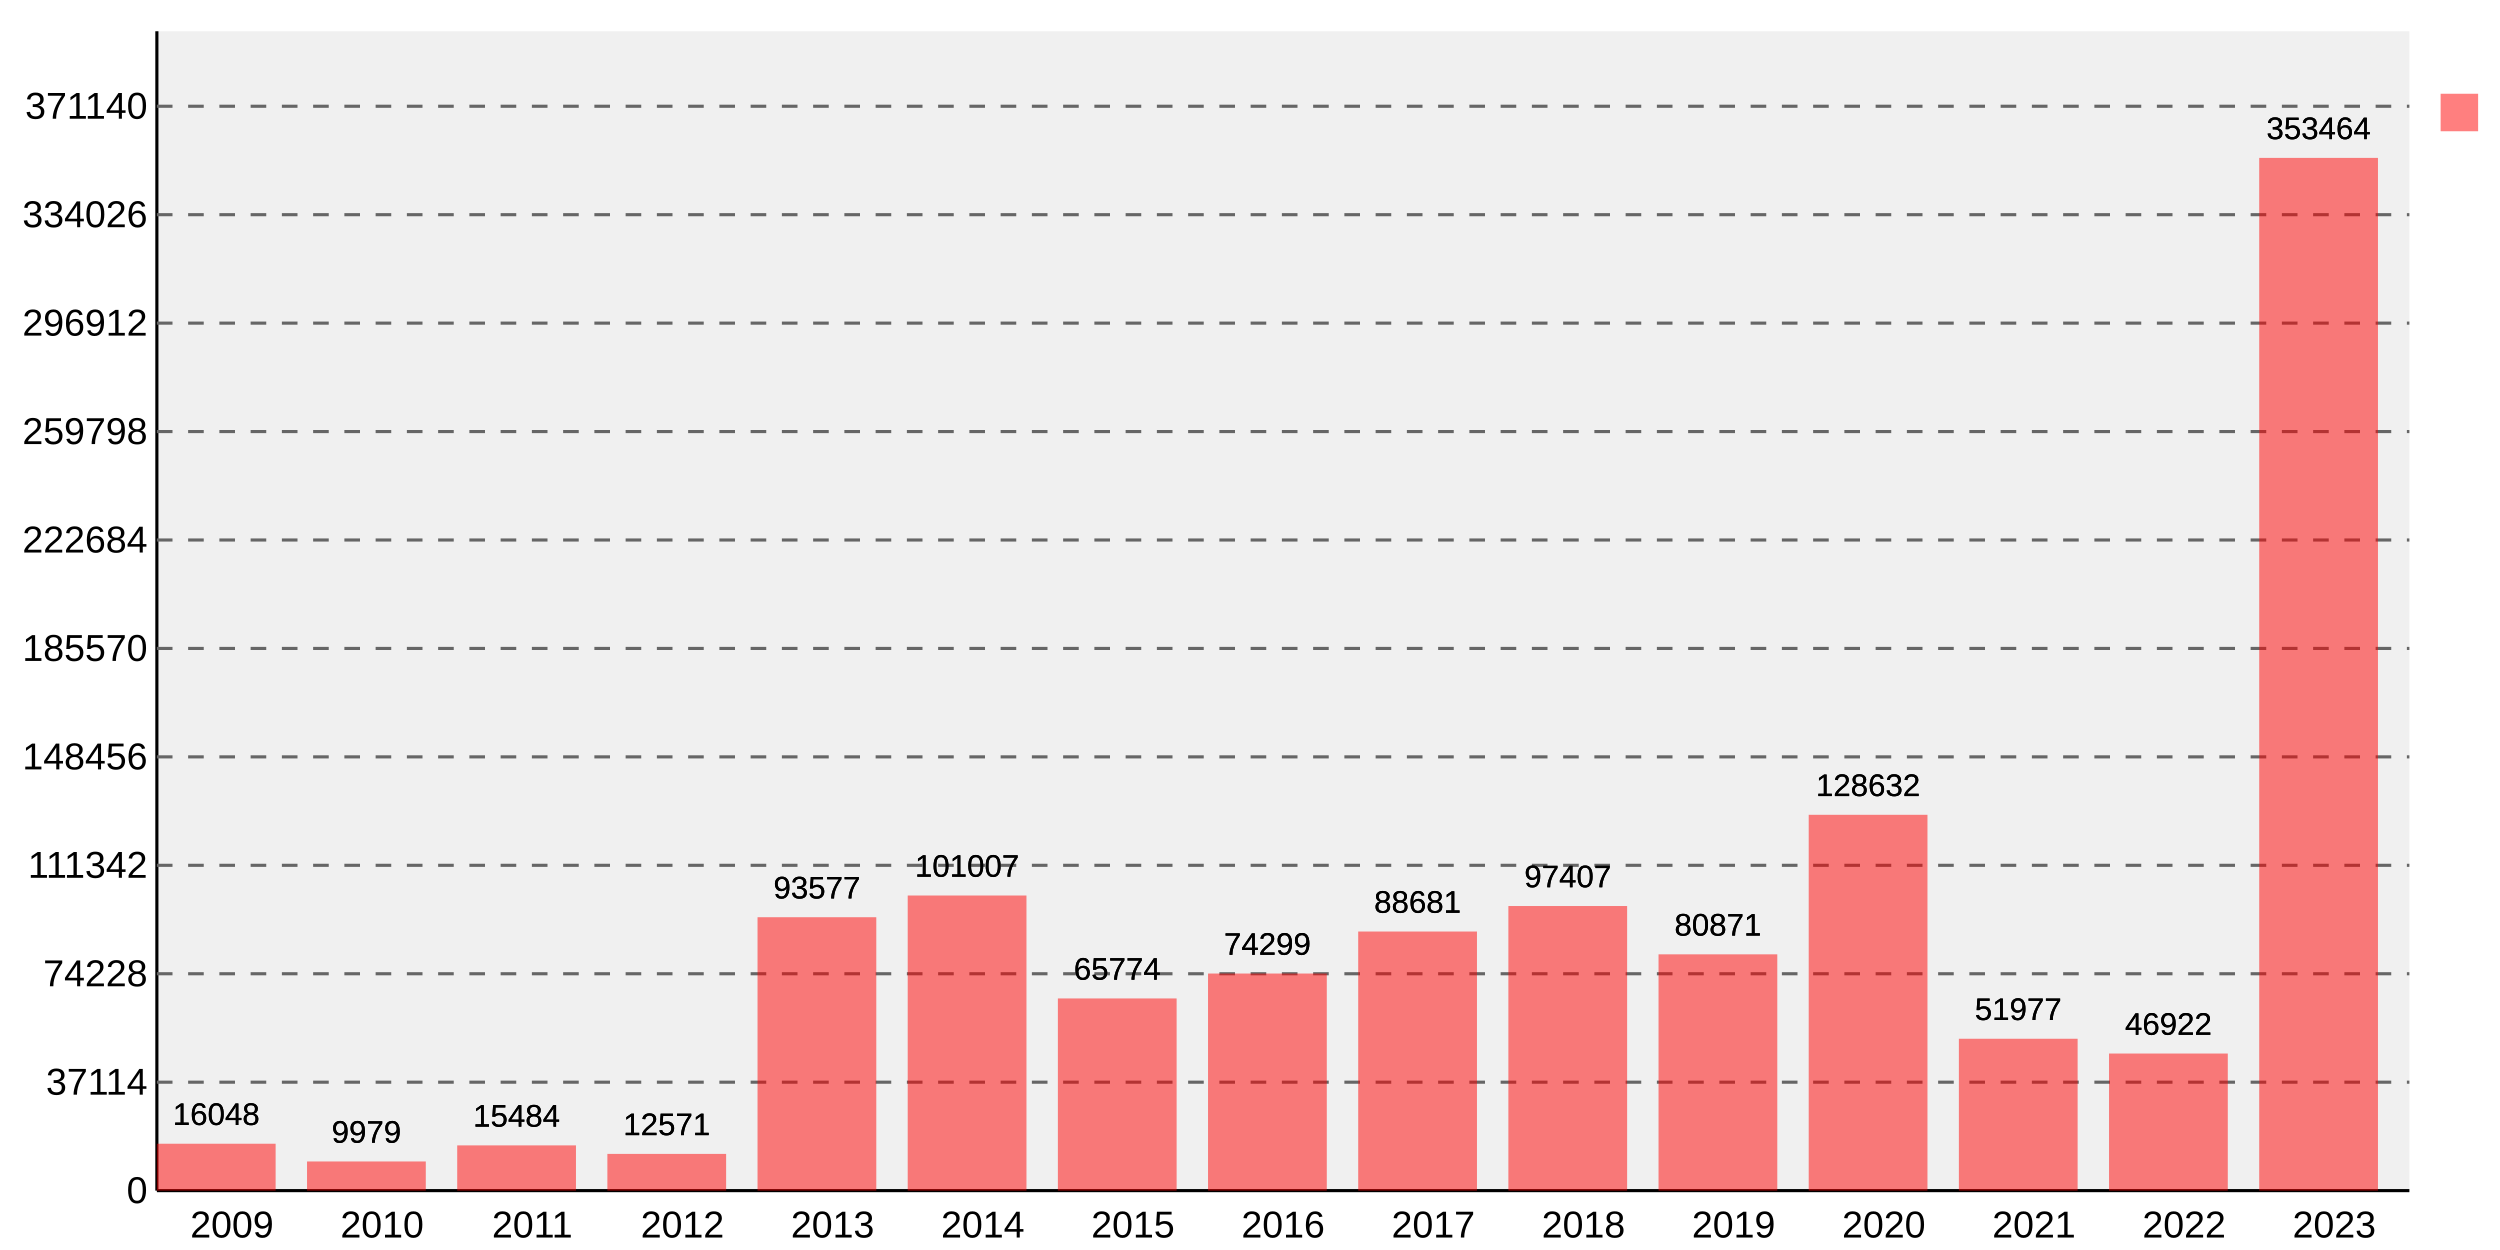
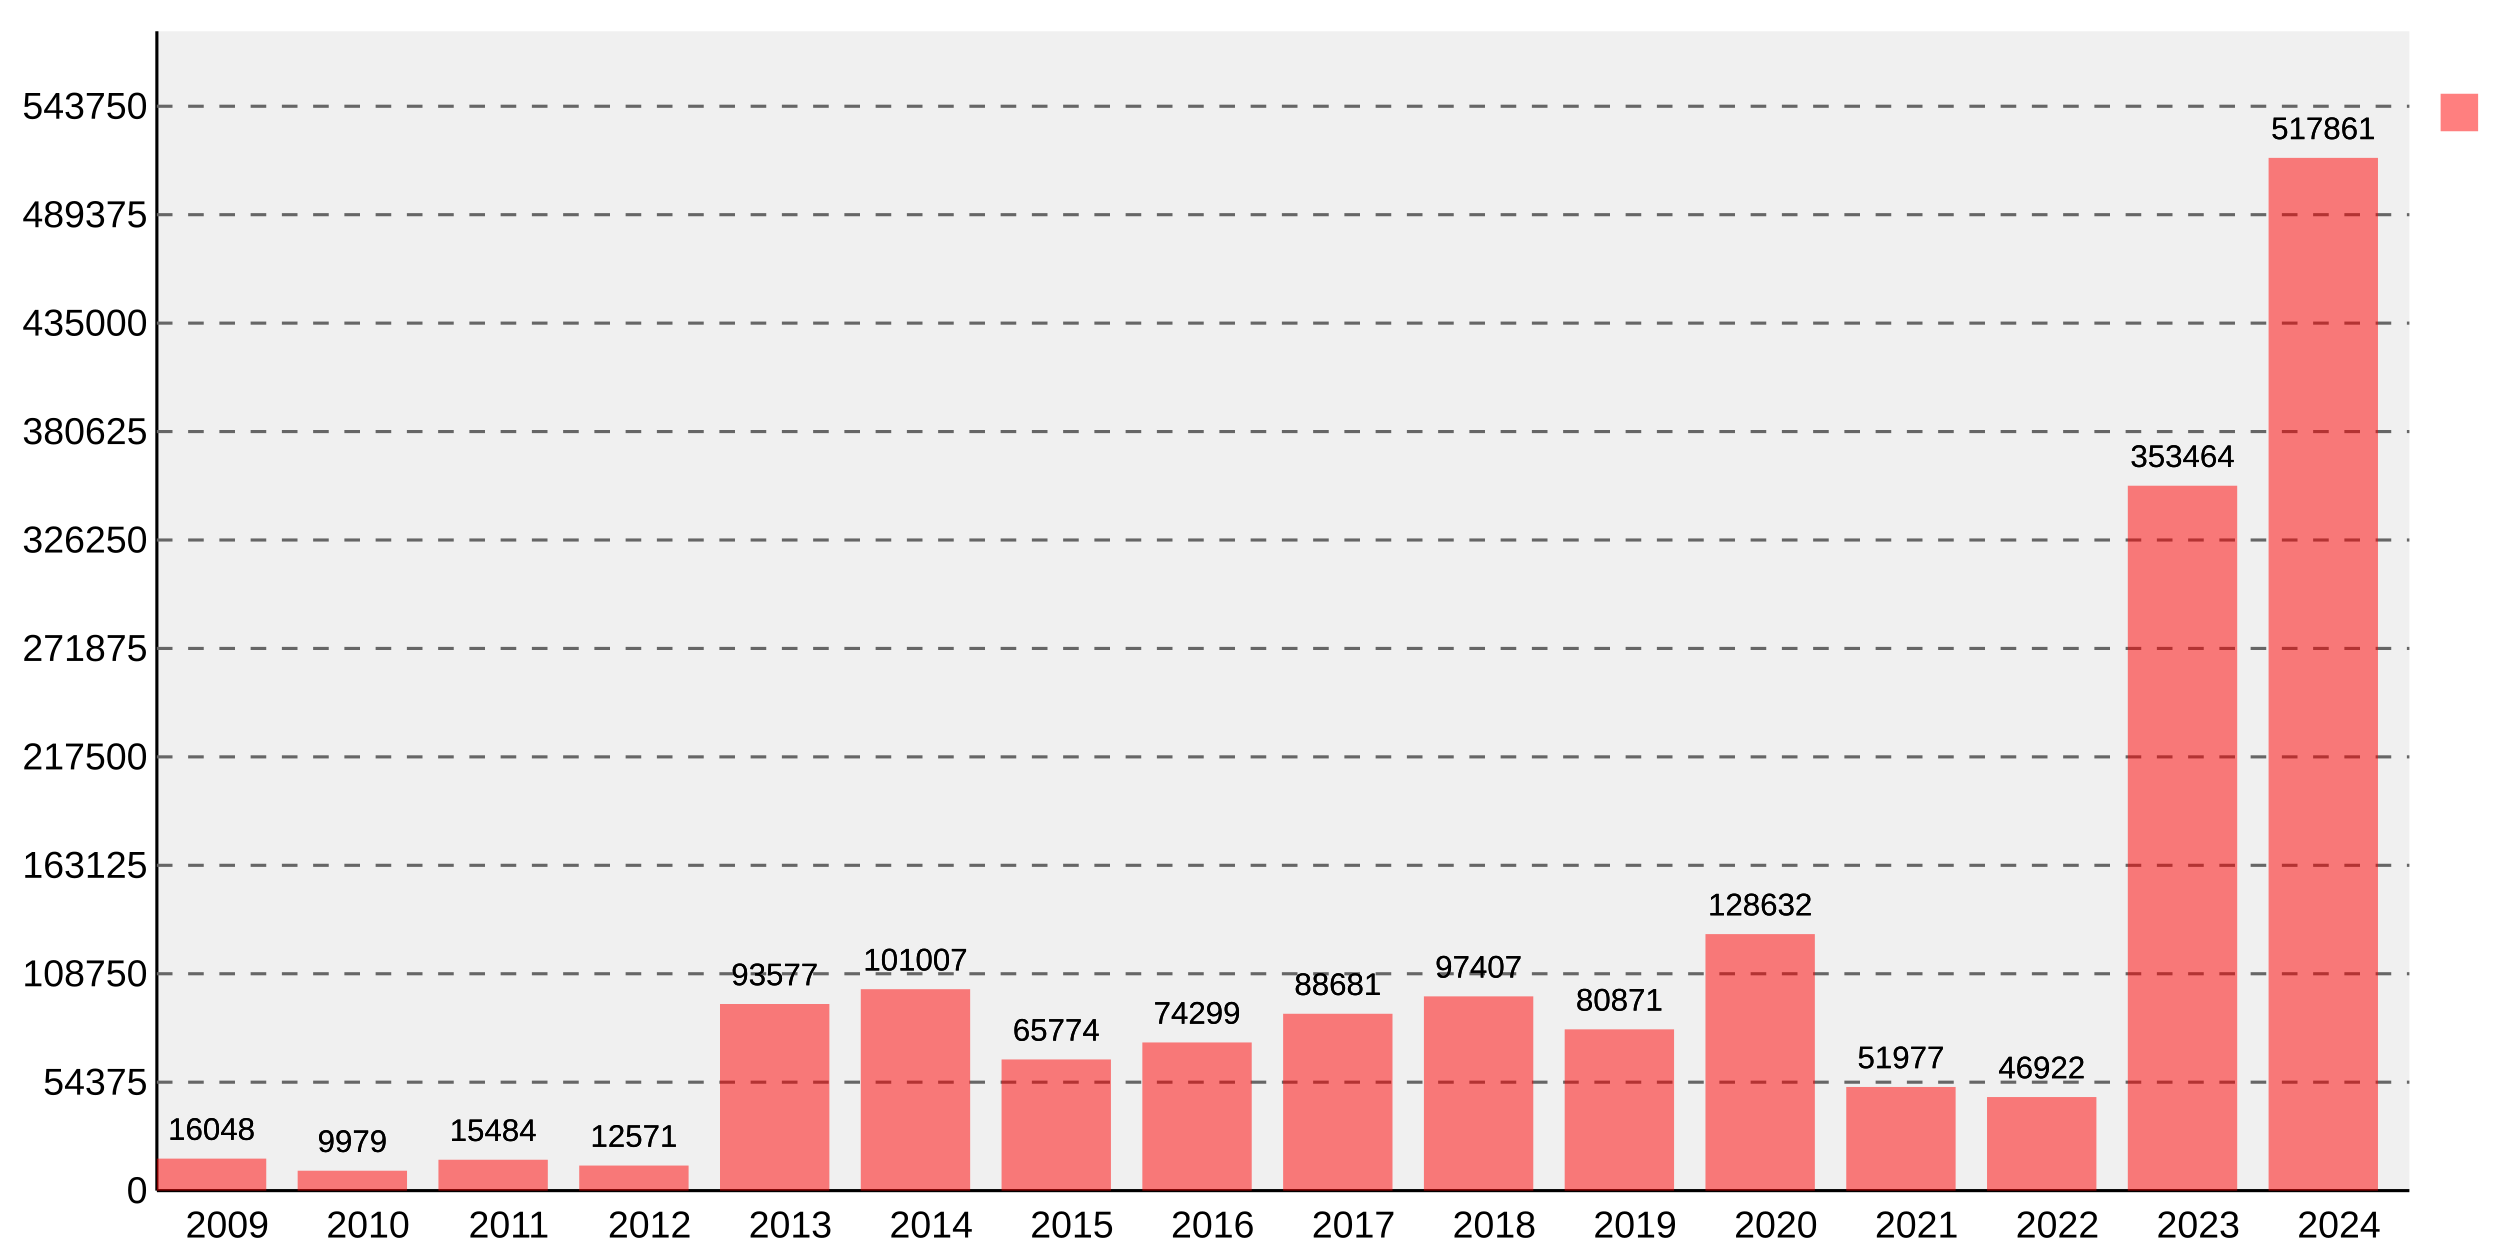
<svg xmlns="http://www.w3.org/2000/svg" viewBox="0 0 800 400">
  <defs>
    <style type="text/css">/*
Base styles for svg.charts.Graph
*/
.svgBackground {
    fill: #fff
    }
.graphBackground {
    fill: #f0f0f0
    }
/* graphs titles */
.mainTitle {
    text-anchor: middle;
    fill: #000;
    font-size: 16px;
    font-family: "Arial", sans-serif;
    font-weight: normal
    }
.subTitle {
    text-anchor: middle;
    fill: #999;
    font-size: 14px;
    font-family: "Arial", sans-serif;
    font-weight: normal
    }
.axis {
    stroke: #000;
    stroke-width: 1px
    }
.guideLines {
    stroke: #666;
    stroke-width: 1px;
    stroke-dasharray: 5, 5
    }
.xAxisLabels {
    text-anchor: middle;
    fill: #000;
    font-size: 12px;
    font-family: "Arial", sans-serif;
    font-weight: normal
    }
.yAxisLabels {
    text-anchor: end;
    fill: #000;
    font-size: 12px;
    font-family: "Arial", sans-serif;
    font-weight: normal
    }
.xAxisTitle {
    text-anchor: middle;
    fill: #f00;
    font-size: 14px;
    font-family: "Arial", sans-serif;
    font-weight: normal
    }
.yAxisTitle {
    fill: #f00;
    text-anchor: middle;
    font-size: 14px;
    font-family: "Arial", sans-serif;
    font-weight: normal
    }
.dataPointLabel {
    fill: #000;
    text-anchor: middle;
    font-size: 10px;
    font-family: "Arial", sans-serif;
    font-weight: normal
    }
.staggerGuideLine {
    fill: none;
    stroke: #000;
    stroke-width: 0.5px
    }
.keyText {
    fill: #000;
    text-anchor: start;
    font-size: 10px;
    font-family: "Arial", sans-serif;
    font-weight: normal
    }
/*
default fill styles for multiple datasets (probably only use a single
dataset on this graph though)
*/
.key1, .fill1 {
    fill: #f00;
    fill-opacity: 0.5;
    stroke: none;
    stroke-width: 0.5px
    }
.key2, .fill2 {
    fill: #00f;
    fill-opacity: 0.5;
    stroke: none;
    stroke-width: 1px
    }
.key3, .fill3 {
    fill: #0f0;
    fill-opacity: 0.5;
    stroke: none;
    stroke-width: 1px
    }
.key4, .fill4 {
    fill: #fc0;
    fill-opacity: 0.5;
    stroke: none;
    stroke-width: 1px
    }
.key5, .fill5 {
    fill: #0cf;
    fill-opacity: 0.5;
    stroke: none;
    stroke-width: 1px
    }
.key6, .fill6 {
    fill: #f0f;
    fill-opacity: 0.5;
    stroke: none;
    stroke-width: 1px
    }
.key7, .fill7 {
    fill: #0ff;
    fill-opacity: 0.5;
    stroke: none;
    stroke-width: 1px
    }
.key8, .fill8 {
    fill: #ff0;
    fill-opacity: 0.5;
    stroke: none;
    stroke-width: 1px
    }
.key9, .fill9 {
    fill: #c66;
    fill-opacity: 0.5;
    stroke: none;
    stroke-width: 1px
    }
.key10, .fill10 {
    fill: #639;
    fill-opacity: 0.5;
    stroke: none;
    stroke-width: 1px
    }
.key11, .fill11 {
    fill: #390;
    fill-opacity: 0.5;
    stroke: none;
    stroke-width: 1px
    }
.key12, .fill12 {
    fill: #96F;
    fill-opacity: 0.5;
    stroke: none;
    stroke-width: 1px
    }</style>
  </defs>
  <rect width="800" height="400" x="0" y="0" class="svgBackground" />
  <g transform="translate (50.2 10)">
    <rect x="0" y="0" width="720.8" height="371" class="graphBackground" />
    <path d="M 0 0 v371" class="axis" id="xAxis" />
    <path d="M 0 371 h720.8" class="axis" id="yAxis" />
-     <text class="xAxisLabels" x="24.027" y="386" style="text-anchor: middle">2009</text>
-     <text class="xAxisLabels" x="72.08" y="386" style="text-anchor: middle">2010</text>
-     <text class="xAxisLabels" x="120.133" y="386" style="text-anchor: middle">2011</text>
-     <text class="xAxisLabels" x="168.187" y="386" style="text-anchor: middle">2012</text>
-     <text class="xAxisLabels" x="216.24" y="386" style="text-anchor: middle">2013</text>
-     <text class="xAxisLabels" x="264.293" y="386" style="text-anchor: middle">2014</text>
-     <text class="xAxisLabels" x="312.347" y="386" style="text-anchor: middle">2015</text>
-     <text class="xAxisLabels" x="360.4" y="386" style="text-anchor: middle">2016</text>
-     <text class="xAxisLabels" x="408.453" y="386" style="text-anchor: middle">2017</text>
-     <text class="xAxisLabels" x="456.507" y="386" style="text-anchor: middle">2018</text>
-     <text class="xAxisLabels" x="504.56" y="386" style="text-anchor: middle">2019</text>
-     <text class="xAxisLabels" x="552.613" y="386" style="text-anchor: middle">2020</text>
-     <text class="xAxisLabels" x="600.667" y="386" style="text-anchor: middle">2021</text>
-     <text class="xAxisLabels" x="648.72" y="386" style="text-anchor: middle">2022</text>
-     <text class="xAxisLabels" x="696.773" y="386" style="text-anchor: middle">2023</text>
+     <text class="xAxisLabels" x="22.525" y="386" style="text-anchor: middle">2009</text>
+     <text class="xAxisLabels" x="67.575" y="386" style="text-anchor: middle">2010</text>
+     <text class="xAxisLabels" x="112.625" y="386" style="text-anchor: middle">2011</text>
+     <text class="xAxisLabels" x="157.675" y="386" style="text-anchor: middle">2012</text>
+     <text class="xAxisLabels" x="202.725" y="386" style="text-anchor: middle">2013</text>
+     <text class="xAxisLabels" x="247.775" y="386" style="text-anchor: middle">2014</text>
+     <text class="xAxisLabels" x="292.825" y="386" style="text-anchor: middle">2015</text>
+     <text class="xAxisLabels" x="337.875" y="386" style="text-anchor: middle">2016</text>
+     <text class="xAxisLabels" x="382.925" y="386" style="text-anchor: middle">2017</text>
+     <text class="xAxisLabels" x="427.975" y="386" style="text-anchor: middle">2018</text>
+     <text class="xAxisLabels" x="473.025" y="386" style="text-anchor: middle">2019</text>
+     <text class="xAxisLabels" x="518.075" y="386" style="text-anchor: middle">2020</text>
+     <text class="xAxisLabels" x="563.125" y="386" style="text-anchor: middle">2021</text>
+     <text class="xAxisLabels" x="608.175" y="386" style="text-anchor: middle">2022</text>
+     <text class="xAxisLabels" x="653.225" y="386" style="text-anchor: middle">2023</text>
+     <text class="xAxisLabels" x="698.275" y="386" style="text-anchor: middle">2024</text>
    <text class="yAxisLabels" x="-3" y="375.0" style="text-anchor: end">0</text>
-     <text class="yAxisLabels" x="-3" y="340.3" style="text-anchor: end">37114</text>
-     <text class="yAxisLabels" x="-3" y="305.6" style="text-anchor: end">74228</text>
-     <text class="yAxisLabels" x="-3" y="270.9" style="text-anchor: end">111342</text>
-     <text class="yAxisLabels" x="-3" y="236.2" style="text-anchor: end">148456</text>
-     <text class="yAxisLabels" x="-3" y="201.5" style="text-anchor: end">185570</text>
-     <text class="yAxisLabels" x="-3" y="166.8" style="text-anchor: end">222684</text>
-     <text class="yAxisLabels" x="-3" y="132.1" style="text-anchor: end">259798</text>
-     <text class="yAxisLabels" x="-3" y="97.4" style="text-anchor: end">296912</text>
-     <text class="yAxisLabels" x="-3" y="62.7" style="text-anchor: end">334026</text>
-     <text class="yAxisLabels" x="-3" y="28.0" style="text-anchor: end">371140</text>
+     <text class="yAxisLabels" x="-3" y="340.3" style="text-anchor: end">54375</text>
+     <text class="yAxisLabels" x="-3" y="305.6" style="text-anchor: end">108750</text>
+     <text class="yAxisLabels" x="-3" y="270.9" style="text-anchor: end">163125</text>
+     <text class="yAxisLabels" x="-3" y="236.2" style="text-anchor: end">217500</text>
+     <text class="yAxisLabels" x="-3" y="201.5" style="text-anchor: end">271875</text>
+     <text class="yAxisLabels" x="-3" y="166.8" style="text-anchor: end">326250</text>
+     <text class="yAxisLabels" x="-3" y="132.1" style="text-anchor: end">380625</text>
+     <text class="yAxisLabels" x="-3" y="97.4" style="text-anchor: end">435000</text>
+     <text class="yAxisLabels" x="-3" y="62.7" style="text-anchor: end">489375</text>
+     <text class="yAxisLabels" x="-3" y="28.0" style="text-anchor: end">543750</text>
    <path d="M 0 336.3 h720.8" class="guideLines" />
    <path d="M 0 301.6 h720.8" class="guideLines" />
    <path d="M 0 266.9 h720.8" class="guideLines" />
    <path d="M 0 232.2 h720.8" class="guideLines" />
    <path d="M 0 197.5 h720.8" class="guideLines" />
    <path d="M 0 162.8 h720.8" class="guideLines" />
    <path d="M 0 128.1 h720.8" class="guideLines" />
    <path d="M 0 93.4 h720.8" class="guideLines" />
    <path d="M 0 58.7 h720.8" class="guideLines" />
    <path d="M 0 24.0 h720.8" class="guideLines" />
-     <rect x="0.0" y="355.996" width="38.0" height="15.004" class="fill1" />
-     <rect x="48.053" y="361.67" width="38.0" height="9.33" class="fill1" />
-     <rect x="96.107" y="356.523" width="38.0" height="14.477" class="fill1" />
-     <rect x="144.16" y="359.247" width="38.0" height="11.753" class="fill1" />
-     <rect x="192.213" y="283.51" width="38.0" height="87.49" class="fill1" />
-     <rect x="240.267" y="276.563" width="38.0" height="94.437" class="fill1" />
-     <rect x="288.32" y="309.504" width="38.0" height="61.496" class="fill1" />
-     <rect x="336.373" y="301.534" width="38.0" height="69.466" class="fill1" />
-     <rect x="384.427" y="288.087" width="38.0" height="82.913" class="fill1" />
-     <rect x="432.48" y="279.929" width="38.0" height="91.071" class="fill1" />
-     <rect x="480.533" y="295.389" width="38.0" height="75.611" class="fill1" />
-     <rect x="528.587" y="250.735" width="38.0" height="120.265" class="fill1" />
-     <rect x="576.64" y="322.404" width="38.0" height="48.596" class="fill1" />
-     <rect x="624.693" y="327.13" width="38.0" height="43.87" class="fill1" />
-     <rect x="672.747" y="40.526" width="38.0" height="330.474" class="fill1" />
+     <rect x="0.0" y="360.759" width="35.0" height="10.241" class="fill1" />
+     <rect x="45.05" y="364.632" width="35.0" height="6.368" class="fill1" />
+     <rect x="90.1" y="361.119" width="35.0" height="9.881" class="fill1" />
+     <rect x="135.15" y="362.978" width="35.0" height="8.022" class="fill1" />
+     <rect x="180.2" y="311.283" width="35.0" height="59.717" class="fill1" />
+     <rect x="225.25" y="306.541" width="35.0" height="64.459" class="fill1" />
+     <rect x="270.3" y="329.026" width="35.0" height="41.974" class="fill1" />
+     <rect x="315.35" y="323.585" width="35.0" height="47.415" class="fill1" />
+     <rect x="360.4" y="314.407" width="35.0" height="56.593" class="fill1" />
+     <rect x="405.45" y="308.839" width="35.0" height="62.161" class="fill1" />
+     <rect x="450.5" y="319.391" width="35.0" height="51.609" class="fill1" />
+     <rect x="495.55" y="288.912" width="35.0" height="82.088" class="fill1" />
+     <rect x="540.6" y="337.83" width="35.0" height="33.17" class="fill1" />
+     <rect x="585.65" y="341.056" width="35.0" height="29.944" class="fill1" />
+     <rect x="630.7" y="145.433" width="35.0" height="225.567" class="fill1" />
+     <rect x="675.75" y="40.521" width="35.0" height="330.479" class="fill1" />
    <g>
-       <text x="19.0" y="349.996" class="dataPointLabel" style="None stroke: #fff; stroke-width: 2;">16048</text>
-       <text x="19.0" y="349.996" class="dataPointLabel">16048</text>
-       <text x="67.053" y="355.67" class="dataPointLabel" style="None stroke: #fff; stroke-width: 2;">9979</text>
-       <text x="67.053" y="355.67" class="dataPointLabel">9979</text>
-       <text x="115.107" y="350.523" class="dataPointLabel" style="None stroke: #fff; stroke-width: 2;">15484</text>
-       <text x="115.107" y="350.523" class="dataPointLabel">15484</text>
-       <text x="163.16" y="353.247" class="dataPointLabel" style="None stroke: #fff; stroke-width: 2;">12571</text>
-       <text x="163.16" y="353.247" class="dataPointLabel">12571</text>
-       <text x="211.213" y="277.51" class="dataPointLabel" style="None stroke: #fff; stroke-width: 2;">93577</text>
-       <text x="211.213" y="277.51" class="dataPointLabel">93577</text>
-       <text x="259.267" y="270.563" class="dataPointLabel" style="None stroke: #fff; stroke-width: 2;">101007</text>
-       <text x="259.267" y="270.563" class="dataPointLabel">101007</text>
-       <text x="307.32" y="303.504" class="dataPointLabel" style="None stroke: #fff; stroke-width: 2;">65774</text>
-       <text x="307.32" y="303.504" class="dataPointLabel">65774</text>
-       <text x="355.373" y="295.534" class="dataPointLabel" style="None stroke: #fff; stroke-width: 2;">74299</text>
-       <text x="355.373" y="295.534" class="dataPointLabel">74299</text>
-       <text x="403.427" y="282.087" class="dataPointLabel" style="None stroke: #fff; stroke-width: 2;">88681</text>
-       <text x="403.427" y="282.087" class="dataPointLabel">88681</text>
-       <text x="451.48" y="273.929" class="dataPointLabel" style="None stroke: #fff; stroke-width: 2;">97407</text>
-       <text x="451.48" y="273.929" class="dataPointLabel">97407</text>
-       <text x="499.533" y="289.389" class="dataPointLabel" style="None stroke: #fff; stroke-width: 2;">80871</text>
-       <text x="499.533" y="289.389" class="dataPointLabel">80871</text>
-       <text x="547.587" y="244.735" class="dataPointLabel" style="None stroke: #fff; stroke-width: 2;">128632</text>
-       <text x="547.587" y="244.735" class="dataPointLabel">128632</text>
-       <text x="595.64" y="316.404" class="dataPointLabel" style="None stroke: #fff; stroke-width: 2;">51977</text>
-       <text x="595.64" y="316.404" class="dataPointLabel">51977</text>
-       <text x="643.693" y="321.13" class="dataPointLabel" style="None stroke: #fff; stroke-width: 2;">46922</text>
-       <text x="643.693" y="321.13" class="dataPointLabel">46922</text>
-       <text x="691.747" y="34.526" class="dataPointLabel" style="None stroke: #fff; stroke-width: 2;">353464</text>
-       <text x="691.747" y="34.526" class="dataPointLabel">353464</text>
+       <text x="17.5" y="354.759" class="dataPointLabel" style="None stroke: #fff; stroke-width: 2;">16048</text>
+       <text x="17.5" y="354.759" class="dataPointLabel">16048</text>
+       <text x="62.55" y="358.632" class="dataPointLabel" style="None stroke: #fff; stroke-width: 2;">9979</text>
+       <text x="62.55" y="358.632" class="dataPointLabel">9979</text>
+       <text x="107.6" y="355.119" class="dataPointLabel" style="None stroke: #fff; stroke-width: 2;">15484</text>
+       <text x="107.6" y="355.119" class="dataPointLabel">15484</text>
+       <text x="152.65" y="356.978" class="dataPointLabel" style="None stroke: #fff; stroke-width: 2;">12571</text>
+       <text x="152.65" y="356.978" class="dataPointLabel">12571</text>
+       <text x="197.7" y="305.283" class="dataPointLabel" style="None stroke: #fff; stroke-width: 2;">93577</text>
+       <text x="197.7" y="305.283" class="dataPointLabel">93577</text>
+       <text x="242.75" y="300.541" class="dataPointLabel" style="None stroke: #fff; stroke-width: 2;">101007</text>
+       <text x="242.75" y="300.541" class="dataPointLabel">101007</text>
+       <text x="287.8" y="323.026" class="dataPointLabel" style="None stroke: #fff; stroke-width: 2;">65774</text>
+       <text x="287.8" y="323.026" class="dataPointLabel">65774</text>
+       <text x="332.85" y="317.585" class="dataPointLabel" style="None stroke: #fff; stroke-width: 2;">74299</text>
+       <text x="332.85" y="317.585" class="dataPointLabel">74299</text>
+       <text x="377.9" y="308.407" class="dataPointLabel" style="None stroke: #fff; stroke-width: 2;">88681</text>
+       <text x="377.9" y="308.407" class="dataPointLabel">88681</text>
+       <text x="422.95" y="302.839" class="dataPointLabel" style="None stroke: #fff; stroke-width: 2;">97407</text>
+       <text x="422.95" y="302.839" class="dataPointLabel">97407</text>
+       <text x="468.0" y="313.391" class="dataPointLabel" style="None stroke: #fff; stroke-width: 2;">80871</text>
+       <text x="468.0" y="313.391" class="dataPointLabel">80871</text>
+       <text x="513.05" y="282.912" class="dataPointLabel" style="None stroke: #fff; stroke-width: 2;">128632</text>
+       <text x="513.05" y="282.912" class="dataPointLabel">128632</text>
+       <text x="558.1" y="331.83" class="dataPointLabel" style="None stroke: #fff; stroke-width: 2;">51977</text>
+       <text x="558.1" y="331.83" class="dataPointLabel">51977</text>
+       <text x="603.15" y="335.056" class="dataPointLabel" style="None stroke: #fff; stroke-width: 2;">46922</text>
+       <text x="603.15" y="335.056" class="dataPointLabel">46922</text>
+       <text x="648.2" y="139.433" class="dataPointLabel" style="None stroke: #fff; stroke-width: 2;">353464</text>
+       <text x="648.2" y="139.433" class="dataPointLabel">353464</text>
+       <text x="693.25" y="34.521" class="dataPointLabel" style="None stroke: #fff; stroke-width: 2;">517861</text>
+       <text x="693.25" y="34.521" class="dataPointLabel">517861</text>
    </g>
  </g>
  <g transform="translate(781 30)">
    <rect x="0" y="0" width="12" height="12" class="key1" />
    <text x="17" y="12" class="keyText" />
  </g>
</svg>
